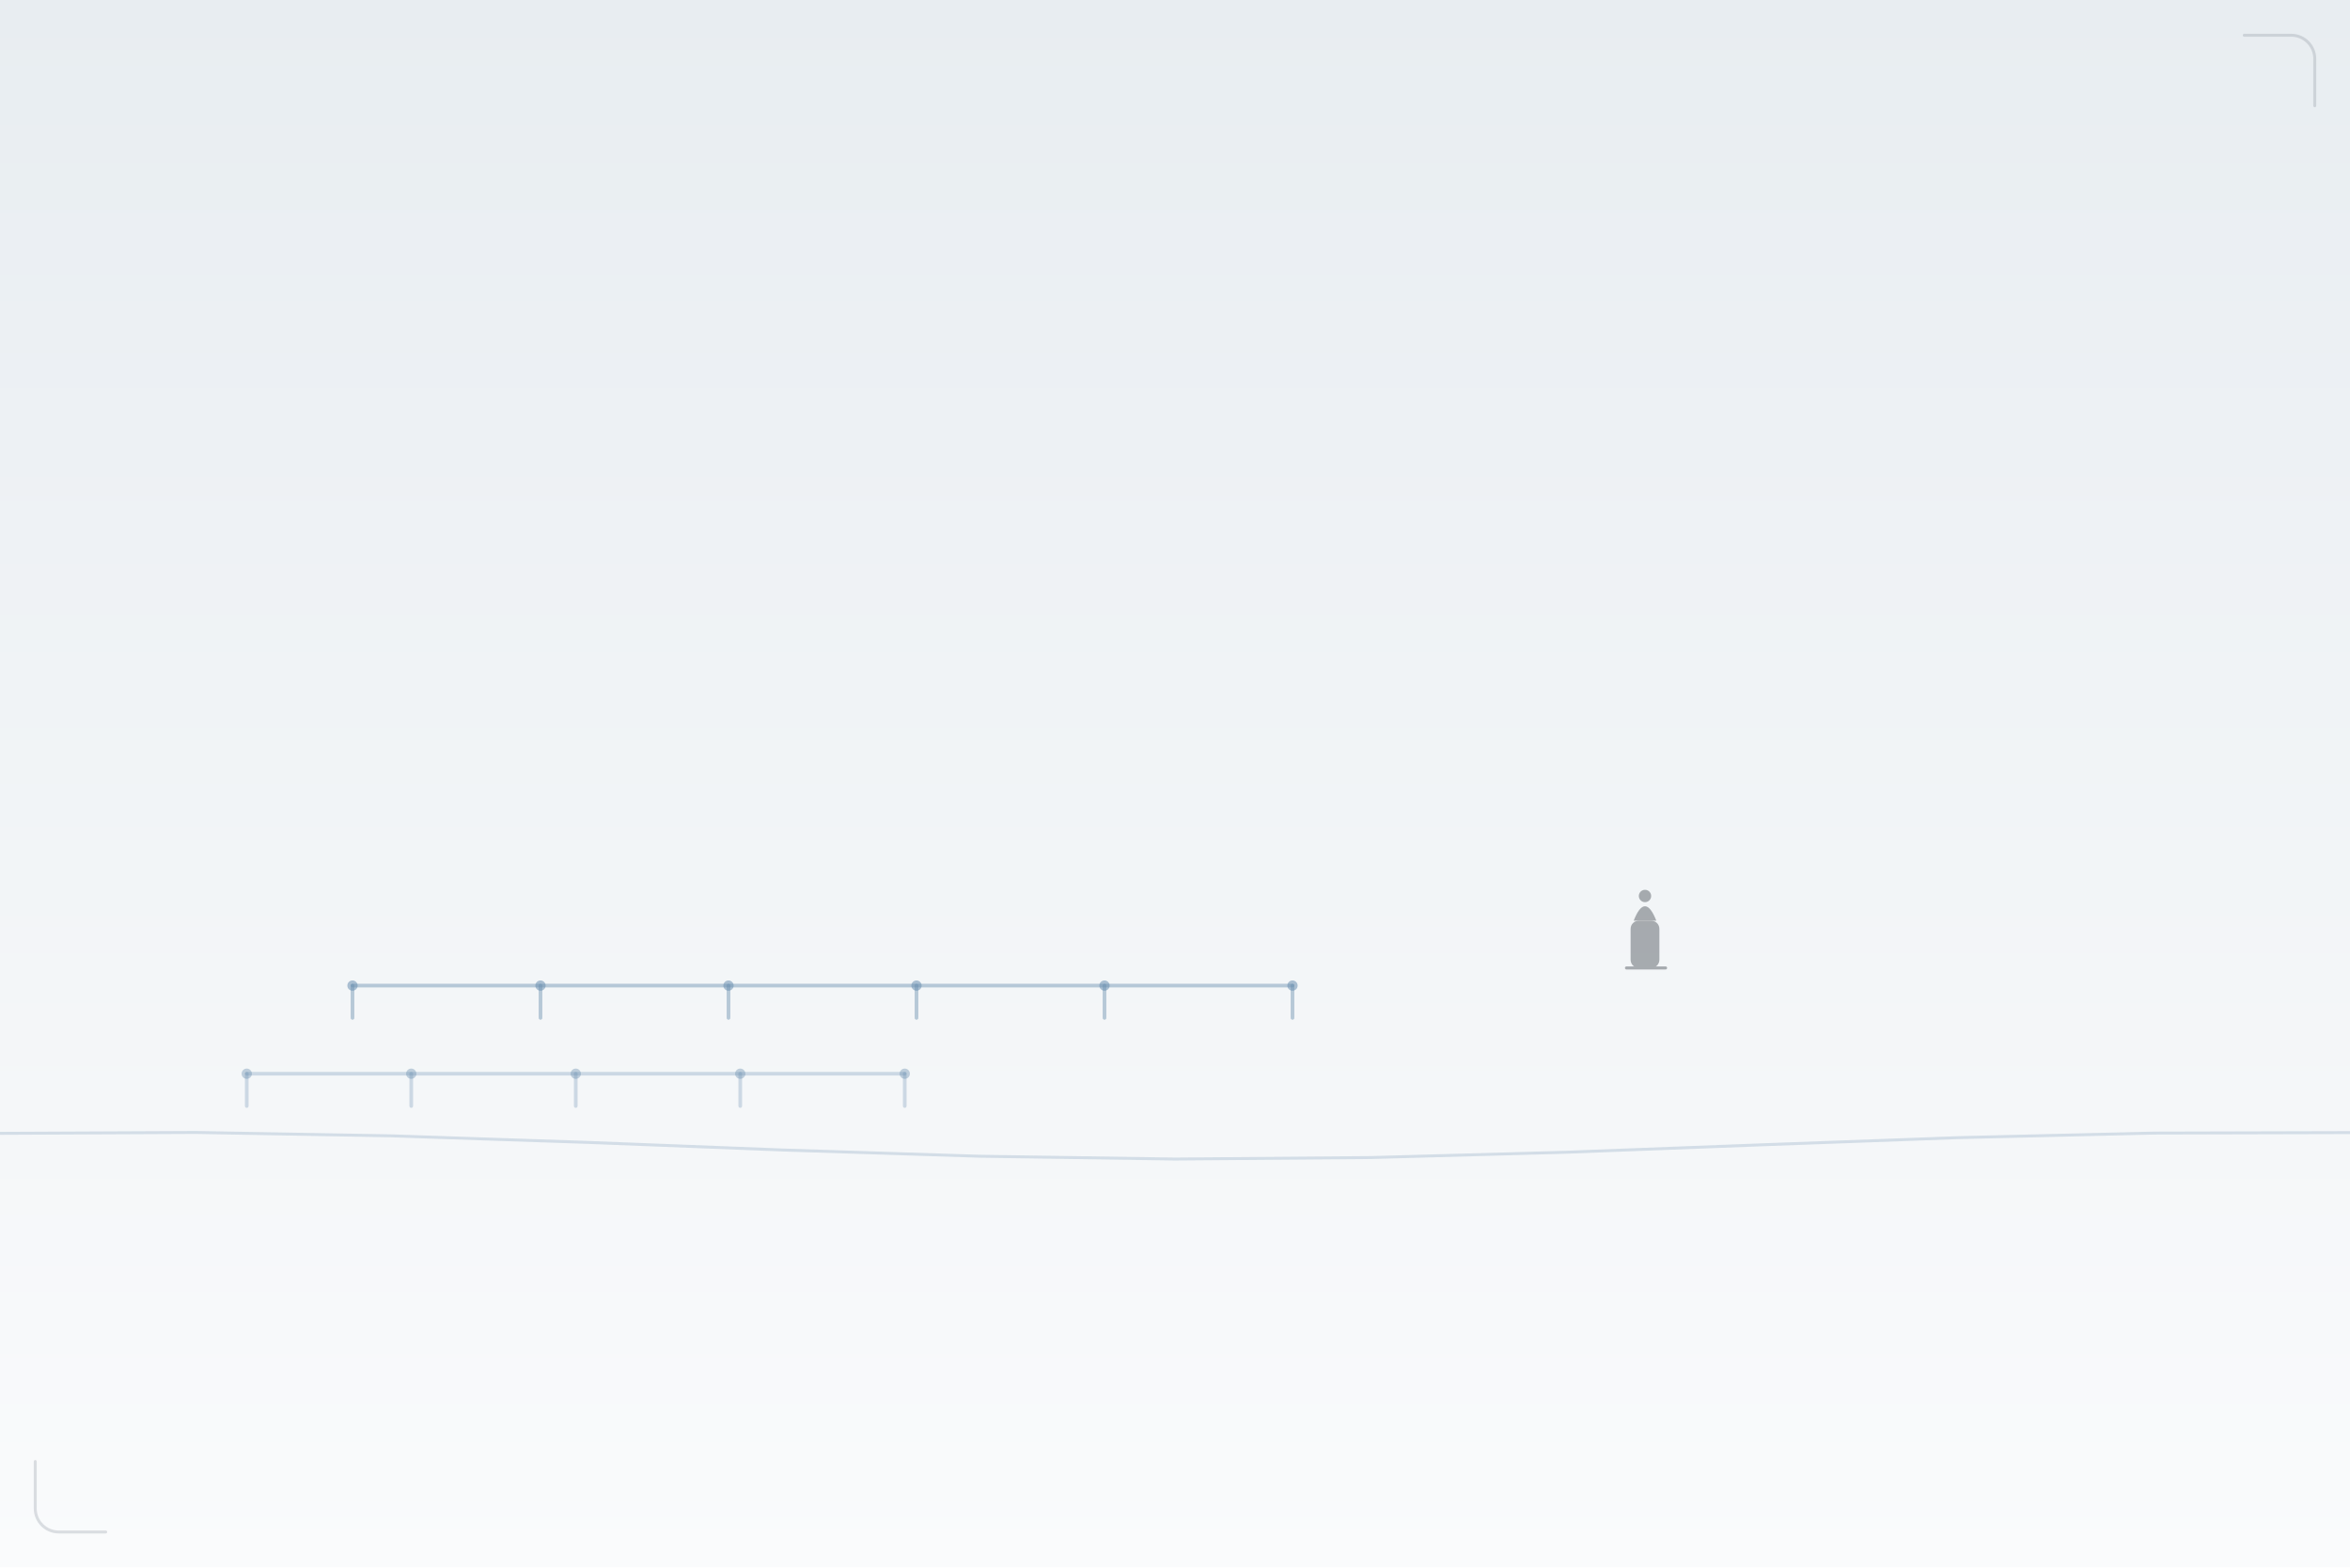
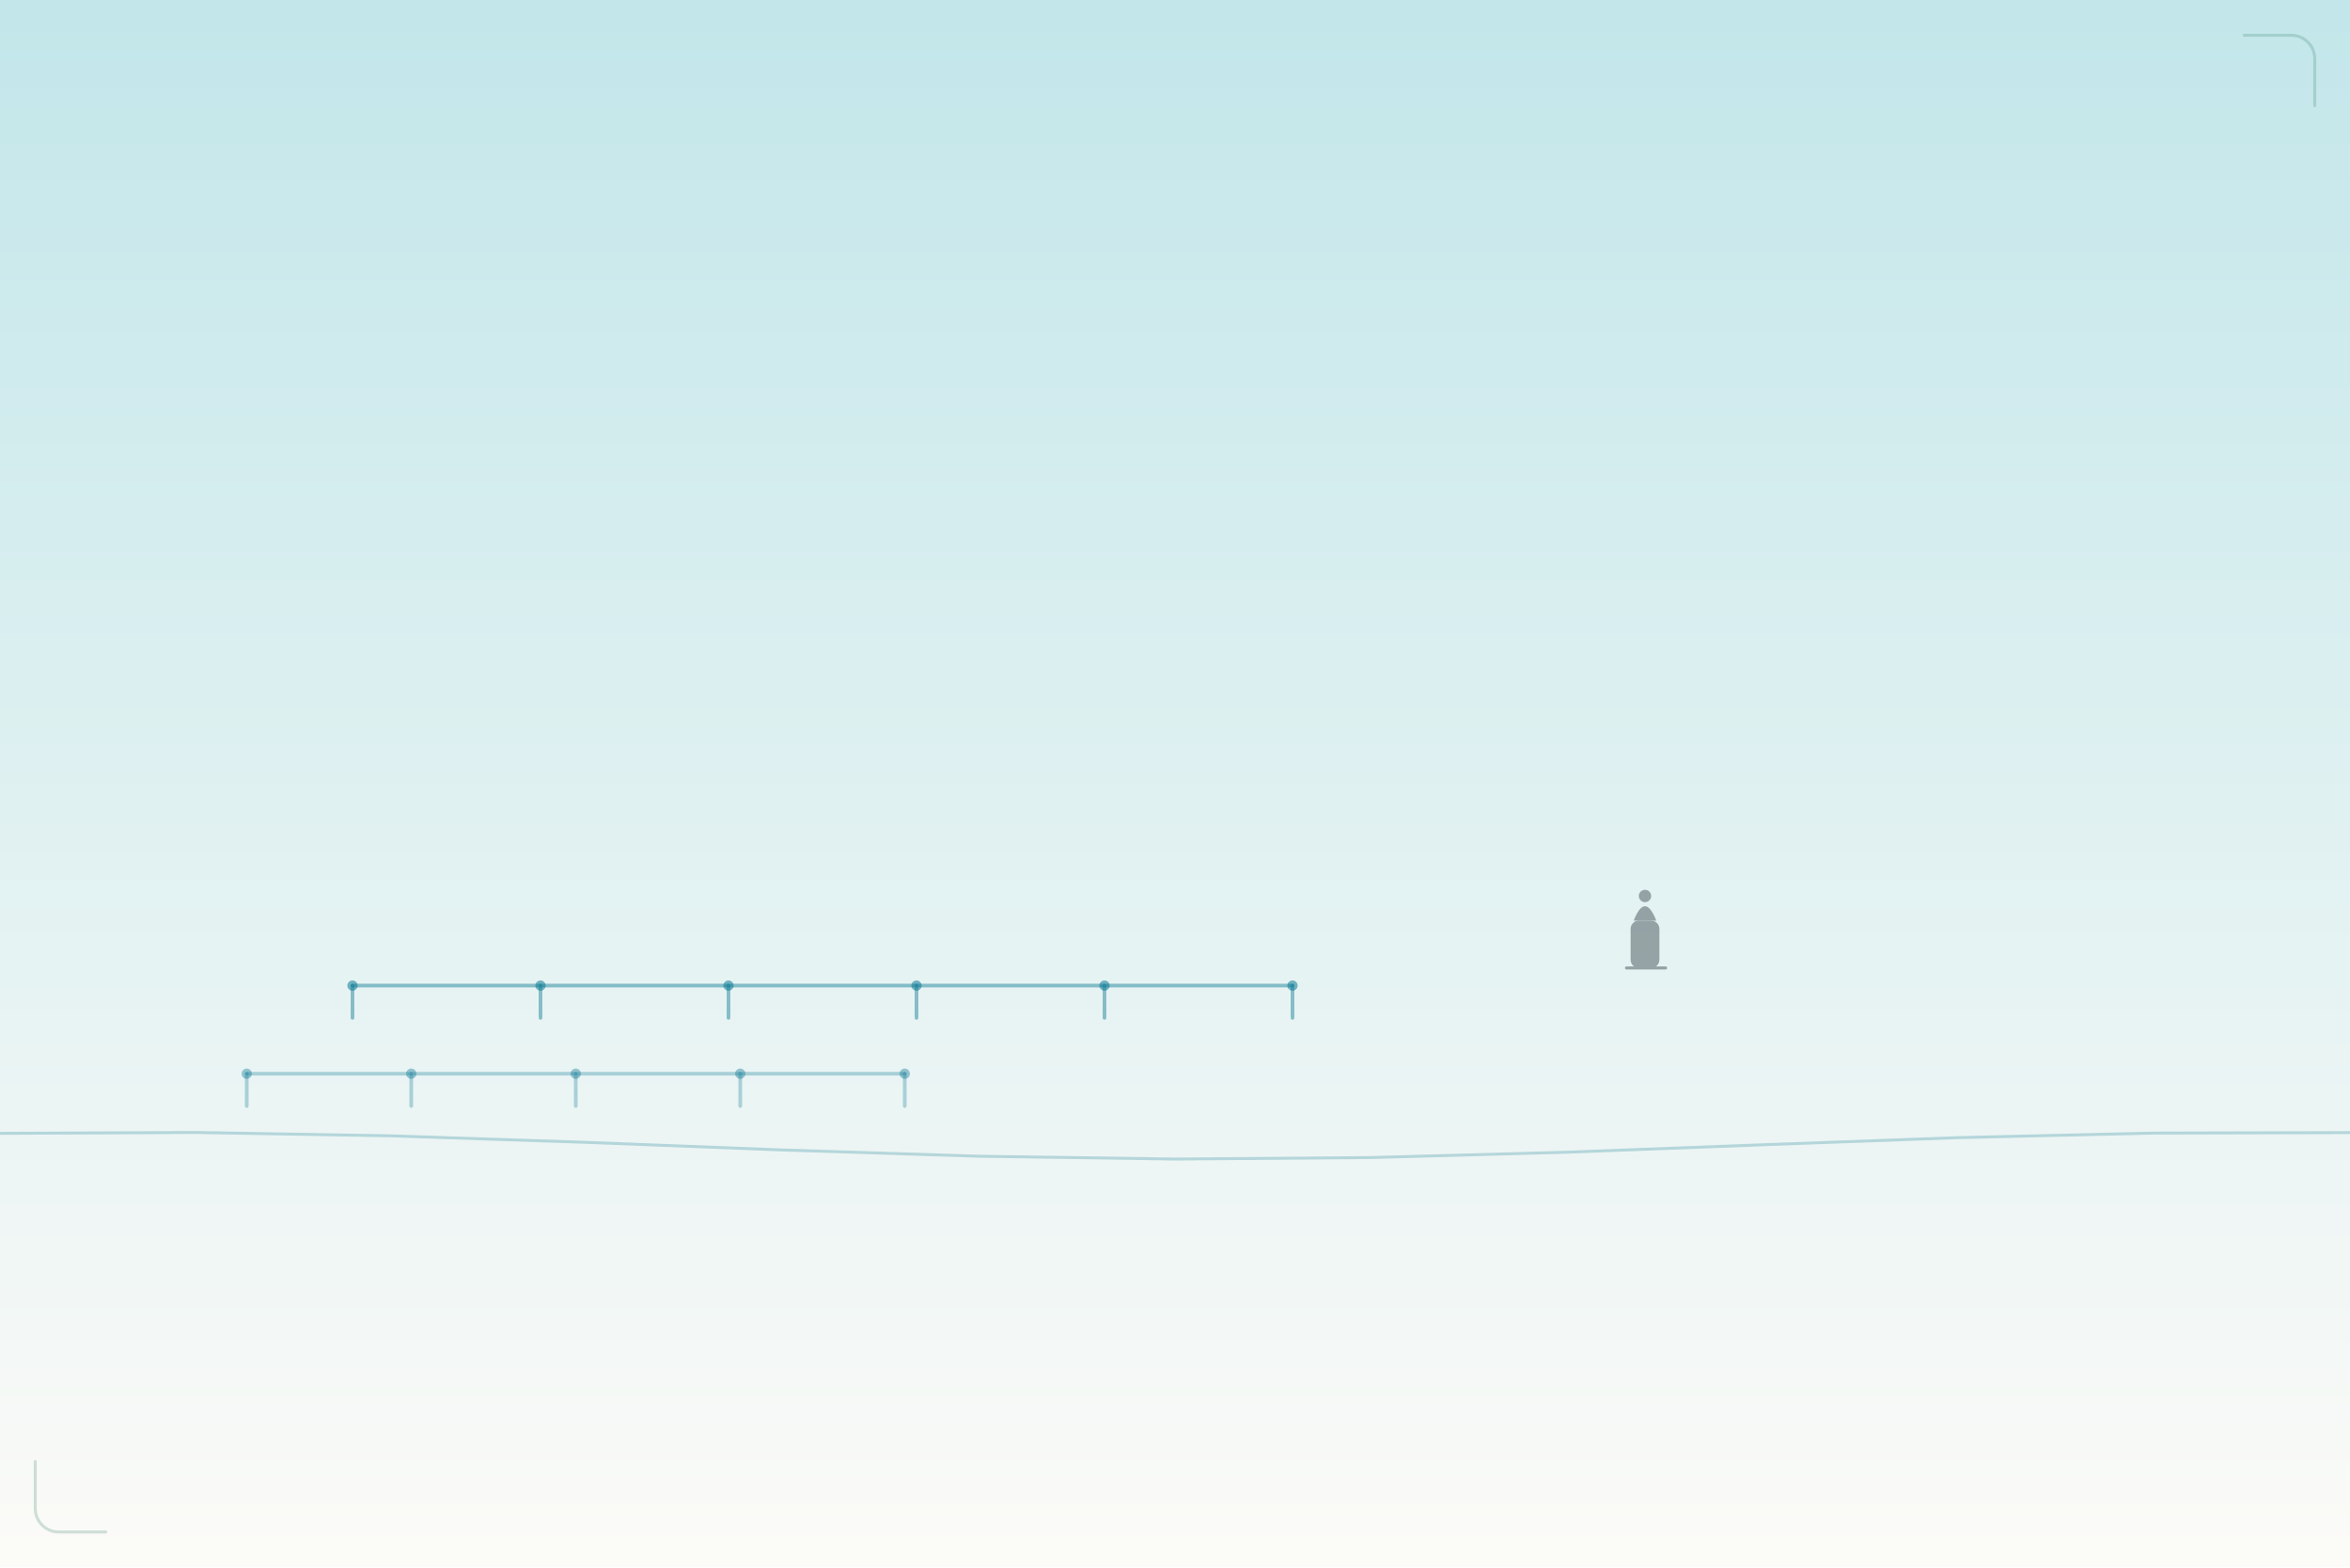
<svg xmlns="http://www.w3.org/2000/svg" viewBox="0 0 1600 1067" width="1600" height="1067" role="img" aria-label="dockominium-boat-slips">
  <defs>
    <linearGradient id="g3" x1="0" y1="0" x2="0" y2="1">
-       <stop offset="0" stop-color="#E8EDF1" stop-opacity="1" />
-       <stop offset="1" stop-color="#FAFBFC" stop-opacity="1" />
+       <stop offset="0" stop-color="#C2E6EA" stop-opacity="1" />
+       <stop offset="1" stop-color="#FCFBF8" stop-opacity="1" />
    </linearGradient>
  </defs>
  <rect width="1600" height="1067" fill="url(#g3)" />
-   <line x1="240" y1="671" x2="880" y2="671" stroke="#6C90B0" stroke-opacity="0.45" stroke-width="2.5" stroke-linecap="round" />
-   <line x1="240" y1="671" x2="240" y2="693" stroke="#6C90B0" stroke-opacity="0.45" stroke-width="2.5" stroke-linecap="round" />
-   <circle cx="240" cy="671" r="3.5" fill="#6C90B0" fill-opacity="0.55" />
-   <line x1="368" y1="671" x2="368" y2="693" stroke="#6C90B0" stroke-opacity="0.45" stroke-width="2.5" stroke-linecap="round" />
-   <circle cx="368" cy="671" r="3.5" fill="#6C90B0" fill-opacity="0.55" />
-   <line x1="496" y1="671" x2="496" y2="693" stroke="#6C90B0" stroke-opacity="0.45" stroke-width="2.5" stroke-linecap="round" />
-   <circle cx="496" cy="671" r="3.5" fill="#6C90B0" fill-opacity="0.55" />
-   <line x1="624" y1="671" x2="624" y2="693" stroke="#6C90B0" stroke-opacity="0.45" stroke-width="2.5" stroke-linecap="round" />
-   <circle cx="624" cy="671" r="3.5" fill="#6C90B0" fill-opacity="0.55" />
-   <line x1="752" y1="671" x2="752" y2="693" stroke="#6C90B0" stroke-opacity="0.45" stroke-width="2.5" stroke-linecap="round" />
-   <circle cx="752" cy="671" r="3.5" fill="#6C90B0" fill-opacity="0.55" />
-   <line x1="880" y1="671" x2="880" y2="693" stroke="#6C90B0" stroke-opacity="0.45" stroke-width="2.5" stroke-linecap="round" />
-   <circle cx="880" cy="671" r="3.5" fill="#6C90B0" fill-opacity="0.55" />
-   <line x1="168" y1="731" x2="616" y2="731" stroke="#6C90B0" stroke-opacity="0.3" stroke-width="2.5" stroke-linecap="round" />
-   <line x1="168" y1="731" x2="168" y2="753" stroke="#6C90B0" stroke-opacity="0.3" stroke-width="2.5" stroke-linecap="round" />
-   <circle cx="168" cy="731" r="3.5" fill="#6C90B0" fill-opacity="0.4" />
-   <line x1="280" y1="731" x2="280" y2="753" stroke="#6C90B0" stroke-opacity="0.3" stroke-width="2.5" stroke-linecap="round" />
-   <circle cx="280" cy="731" r="3.5" fill="#6C90B0" fill-opacity="0.4" />
-   <line x1="392" y1="731" x2="392" y2="753" stroke="#6C90B0" stroke-opacity="0.3" stroke-width="2.5" stroke-linecap="round" />
-   <circle cx="392" cy="731" r="3.5" fill="#6C90B0" fill-opacity="0.4" />
-   <line x1="504" y1="731" x2="504" y2="753" stroke="#6C90B0" stroke-opacity="0.3" stroke-width="2.5" stroke-linecap="round" />
-   <circle cx="504" cy="731" r="3.5" fill="#6C90B0" fill-opacity="0.4" />
-   <line x1="616" y1="731" x2="616" y2="753" stroke="#6C90B0" stroke-opacity="0.3" stroke-width="2.5" stroke-linecap="round" />
-   <circle cx="616" cy="731" r="3.5" fill="#6C90B0" fill-opacity="0.4" />
+   <line x1="240" y1="671" x2="880" y2="671" stroke="#0D7A93" stroke-opacity="0.45" stroke-width="2.5" stroke-linecap="round" />
+   <line x1="240" y1="671" x2="240" y2="693" stroke="#0D7A93" stroke-opacity="0.45" stroke-width="2.5" stroke-linecap="round" />
+   <circle cx="240" cy="671" r="3.5" fill="#0D7A93" fill-opacity="0.55" />
+   <line x1="368" y1="671" x2="368" y2="693" stroke="#0D7A93" stroke-opacity="0.45" stroke-width="2.5" stroke-linecap="round" />
+   <circle cx="368" cy="671" r="3.5" fill="#0D7A93" fill-opacity="0.55" />
+   <line x1="496" y1="671" x2="496" y2="693" stroke="#0D7A93" stroke-opacity="0.45" stroke-width="2.5" stroke-linecap="round" />
+   <circle cx="496" cy="671" r="3.5" fill="#0D7A93" fill-opacity="0.55" />
+   <line x1="624" y1="671" x2="624" y2="693" stroke="#0D7A93" stroke-opacity="0.45" stroke-width="2.5" stroke-linecap="round" />
+   <circle cx="624" cy="671" r="3.5" fill="#0D7A93" fill-opacity="0.55" />
+   <line x1="752" y1="671" x2="752" y2="693" stroke="#0D7A93" stroke-opacity="0.45" stroke-width="2.5" stroke-linecap="round" />
+   <circle cx="752" cy="671" r="3.5" fill="#0D7A93" fill-opacity="0.55" />
+   <line x1="880" y1="671" x2="880" y2="693" stroke="#0D7A93" stroke-opacity="0.45" stroke-width="2.5" stroke-linecap="round" />
+   <circle cx="880" cy="671" r="3.5" fill="#0D7A93" fill-opacity="0.55" />
+   <line x1="168" y1="731" x2="616" y2="731" stroke="#0D7A93" stroke-opacity="0.3" stroke-width="2.5" stroke-linecap="round" />
+   <line x1="168" y1="731" x2="168" y2="753" stroke="#0D7A93" stroke-opacity="0.3" stroke-width="2.5" stroke-linecap="round" />
+   <circle cx="168" cy="731" r="3.5" fill="#0D7A93" fill-opacity="0.4" />
+   <line x1="280" y1="731" x2="280" y2="753" stroke="#0D7A93" stroke-opacity="0.3" stroke-width="2.5" stroke-linecap="round" />
+   <circle cx="280" cy="731" r="3.5" fill="#0D7A93" fill-opacity="0.4" />
+   <line x1="392" y1="731" x2="392" y2="753" stroke="#0D7A93" stroke-opacity="0.3" stroke-width="2.5" stroke-linecap="round" />
+   <circle cx="392" cy="731" r="3.5" fill="#0D7A93" fill-opacity="0.4" />
+   <line x1="504" y1="731" x2="504" y2="753" stroke="#0D7A93" stroke-opacity="0.3" stroke-width="2.5" stroke-linecap="round" />
+   <circle cx="504" cy="731" r="3.5" fill="#0D7A93" fill-opacity="0.4" />
+   <line x1="616" y1="731" x2="616" y2="753" stroke="#0D7A93" stroke-opacity="0.3" stroke-width="2.5" stroke-linecap="round" />
+   <circle cx="616" cy="731" r="3.5" fill="#0D7A93" fill-opacity="0.4" />
  <g transform="translate(1120 631) scale(0.7)" opacity="0.4">
-     <rect x="-14" y="-6" width="28" height="46" rx="8" fill="#333A42" />
-     <path d="M-11,-6 Q0,-34 11,-6" fill="#333A42" />
-     <circle cx="0" cy="-30" r="6" fill="#333A42" />
-     <line x1="-18" y1="40" x2="20" y2="40" stroke="#333A42" stroke-width="3" stroke-linecap="round" />
+     <rect x="-14" y="-6" width="28" height="46" rx="8" fill="#1E2A33" />
+     <path d="M-11,-6 Q0,-34 11,-6" fill="#1E2A33" />
+     <circle cx="0" cy="-30" r="6" fill="#1E2A33" />
+     <line x1="-18" y1="40" x2="20" y2="40" stroke="#1E2A33" stroke-width="3" stroke-linecap="round" />
  </g>
-   <path d="M0,771.6 L133.33,771 L266.67,773.3 L400,777.76 L533.33,782.95 L666.67,787.18 L800,789.1 L933.33,788.08 L1066.67,784.46 L1200,779.39 L1333.33,774.52 L1466.67,771.42 L1600,771.09" fill="none" stroke="#6C90B0" stroke-opacity="0.25" stroke-width="2" stroke-linecap="round" />
-   <path d="M24,995 L24,1027 A16,16 0 0 0 40,1043 L72,1043" fill="none" stroke="#6B7480" stroke-opacity="0.22" stroke-width="2" stroke-linecap="round" />
-   <path d="M1528,24 L1560,24 A16,16 0 0 1 1576,40 L1576,72" fill="none" stroke="#6B7480" stroke-opacity="0.22" stroke-width="2" stroke-linecap="round" />
+   <path d="M0,771.6 L133.33,771 L266.67,773.3 L400,777.76 L533.33,782.95 L666.67,787.18 L800,789.1 L933.33,788.08 L1066.67,784.46 L1200,779.39 L1333.33,774.52 L1466.67,771.42 L1600,771.09" fill="none" stroke="#0D7A93" stroke-opacity="0.25" stroke-width="2" stroke-linecap="round" />
+   <path d="M24,995 L24,1027 A16,16 0 0 0 40,1043 L72,1043" fill="none" stroke="#2E7D62" stroke-opacity="0.22" stroke-width="2" stroke-linecap="round" />
+   <path d="M1528,24 L1560,24 A16,16 0 0 1 1576,40 L1576,72" fill="none" stroke="#2E7D62" stroke-opacity="0.22" stroke-width="2" stroke-linecap="round" />
</svg>
